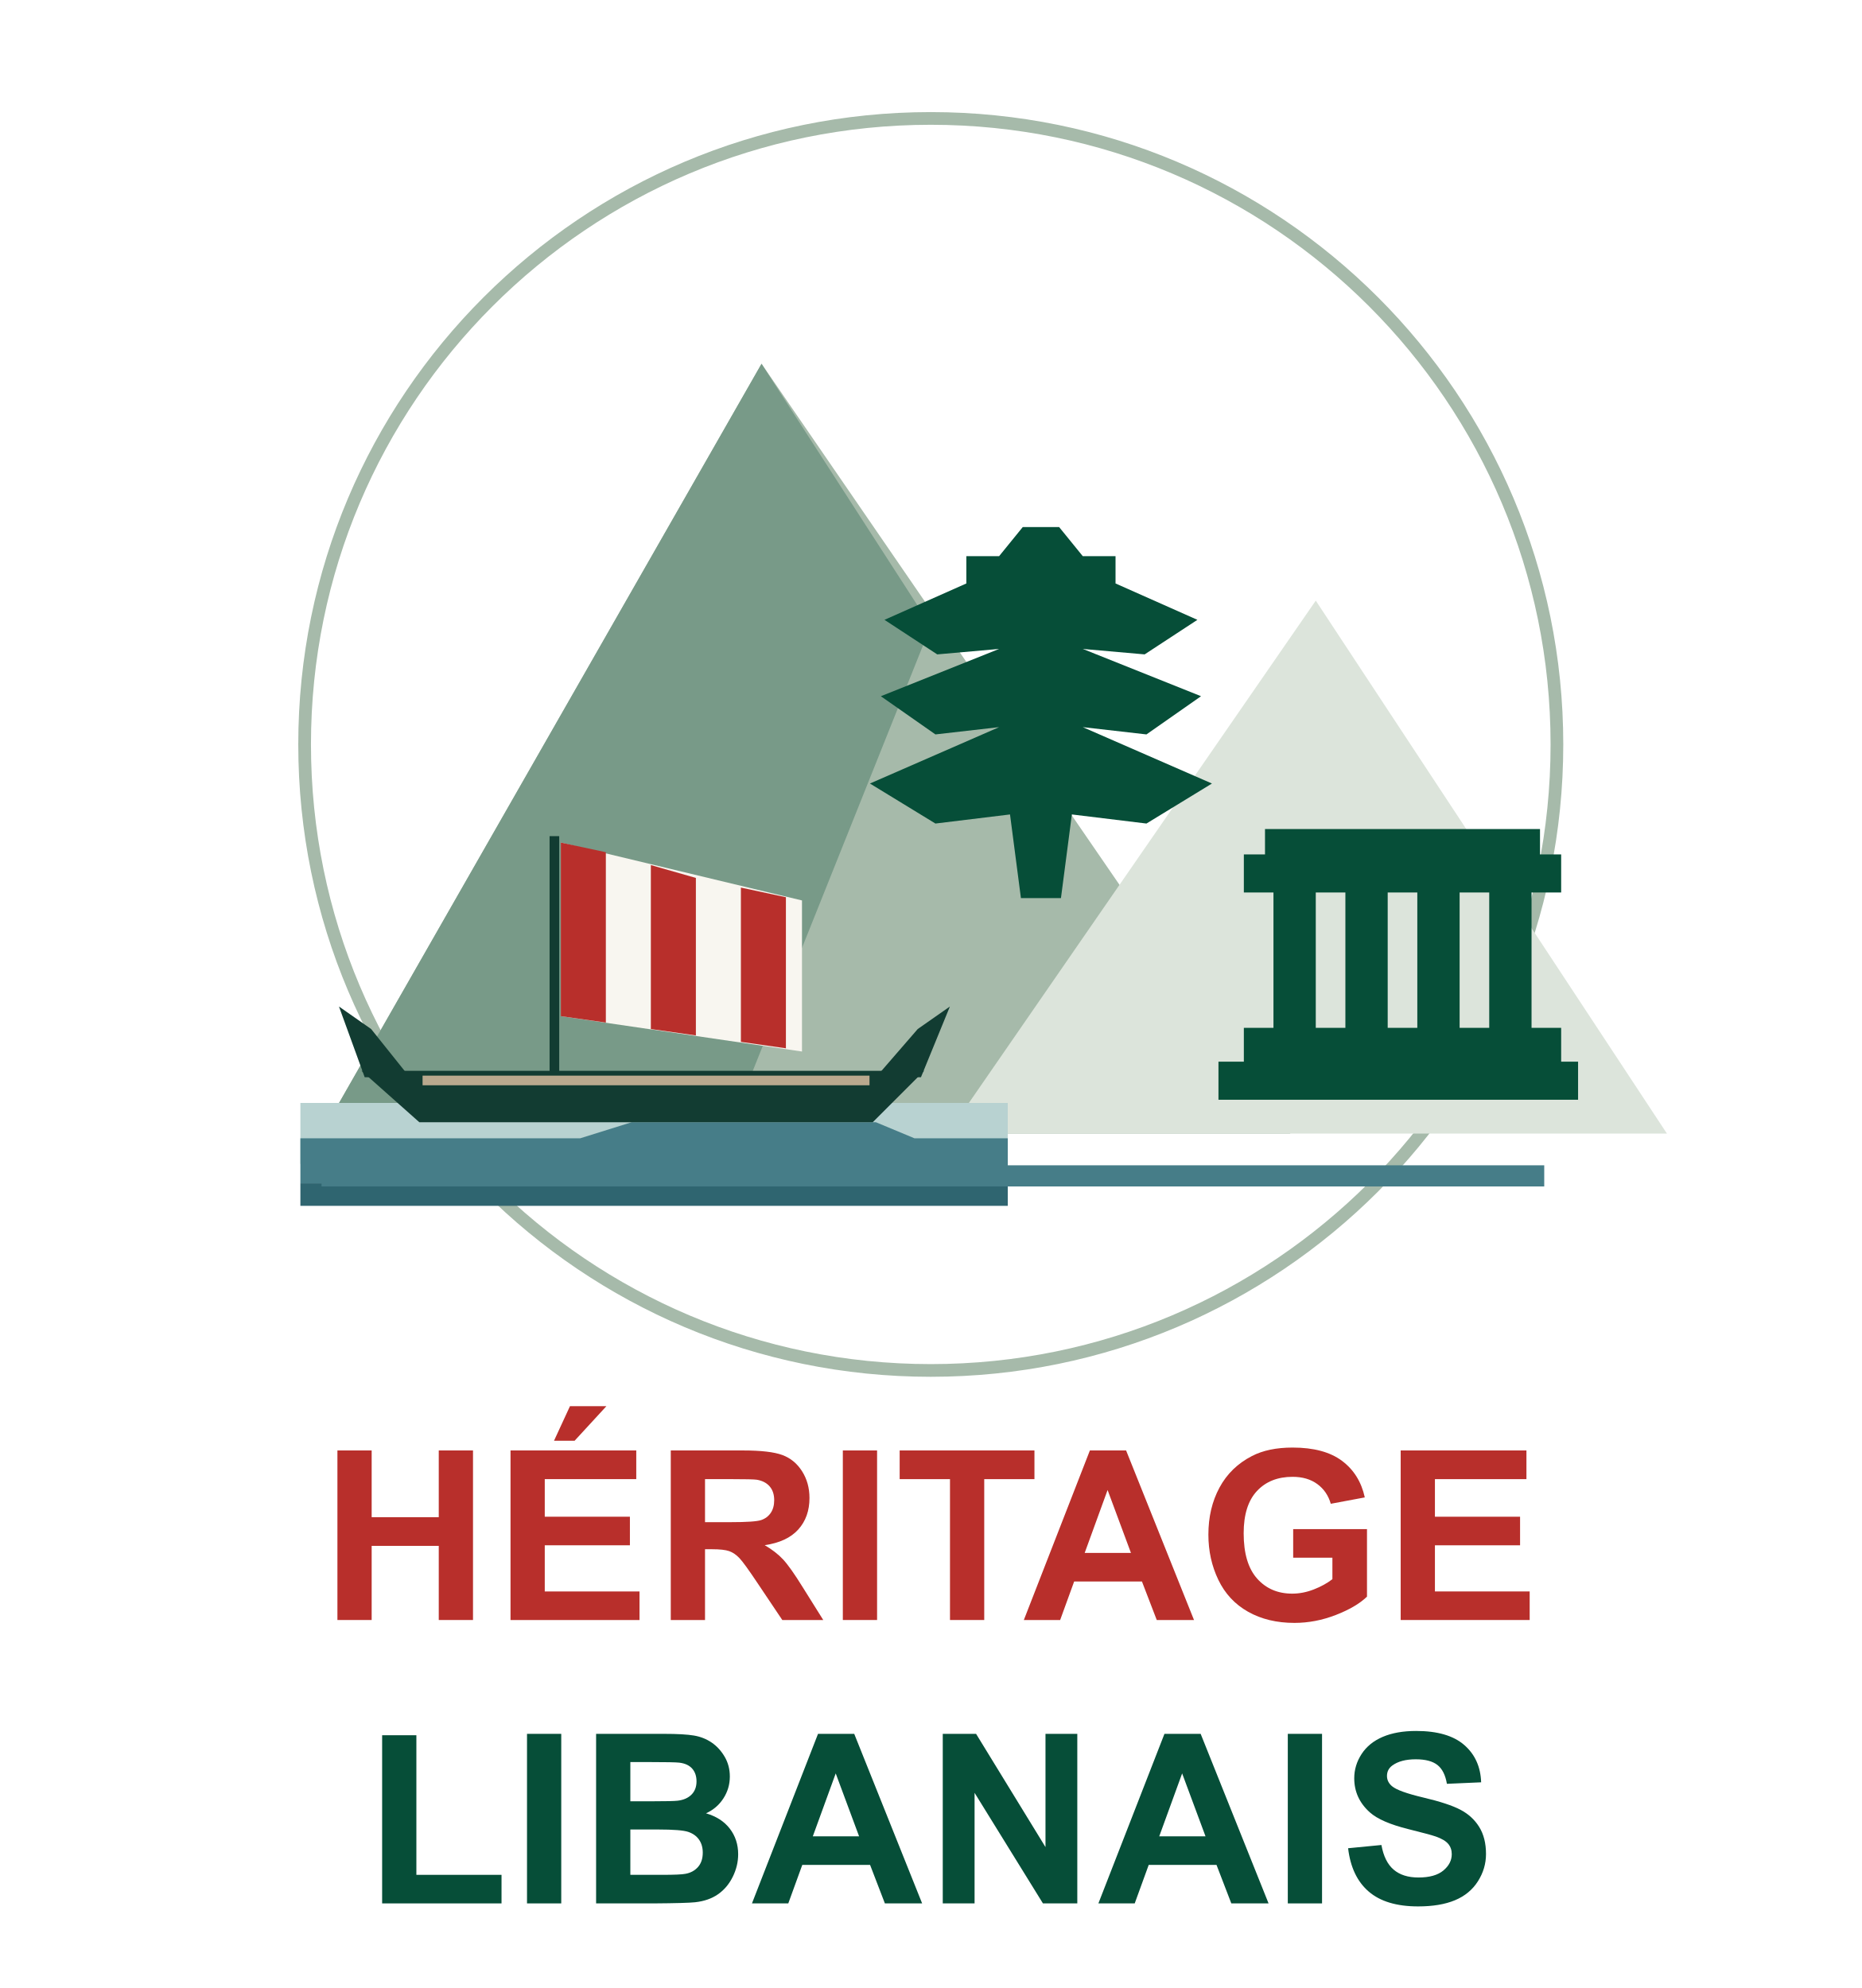
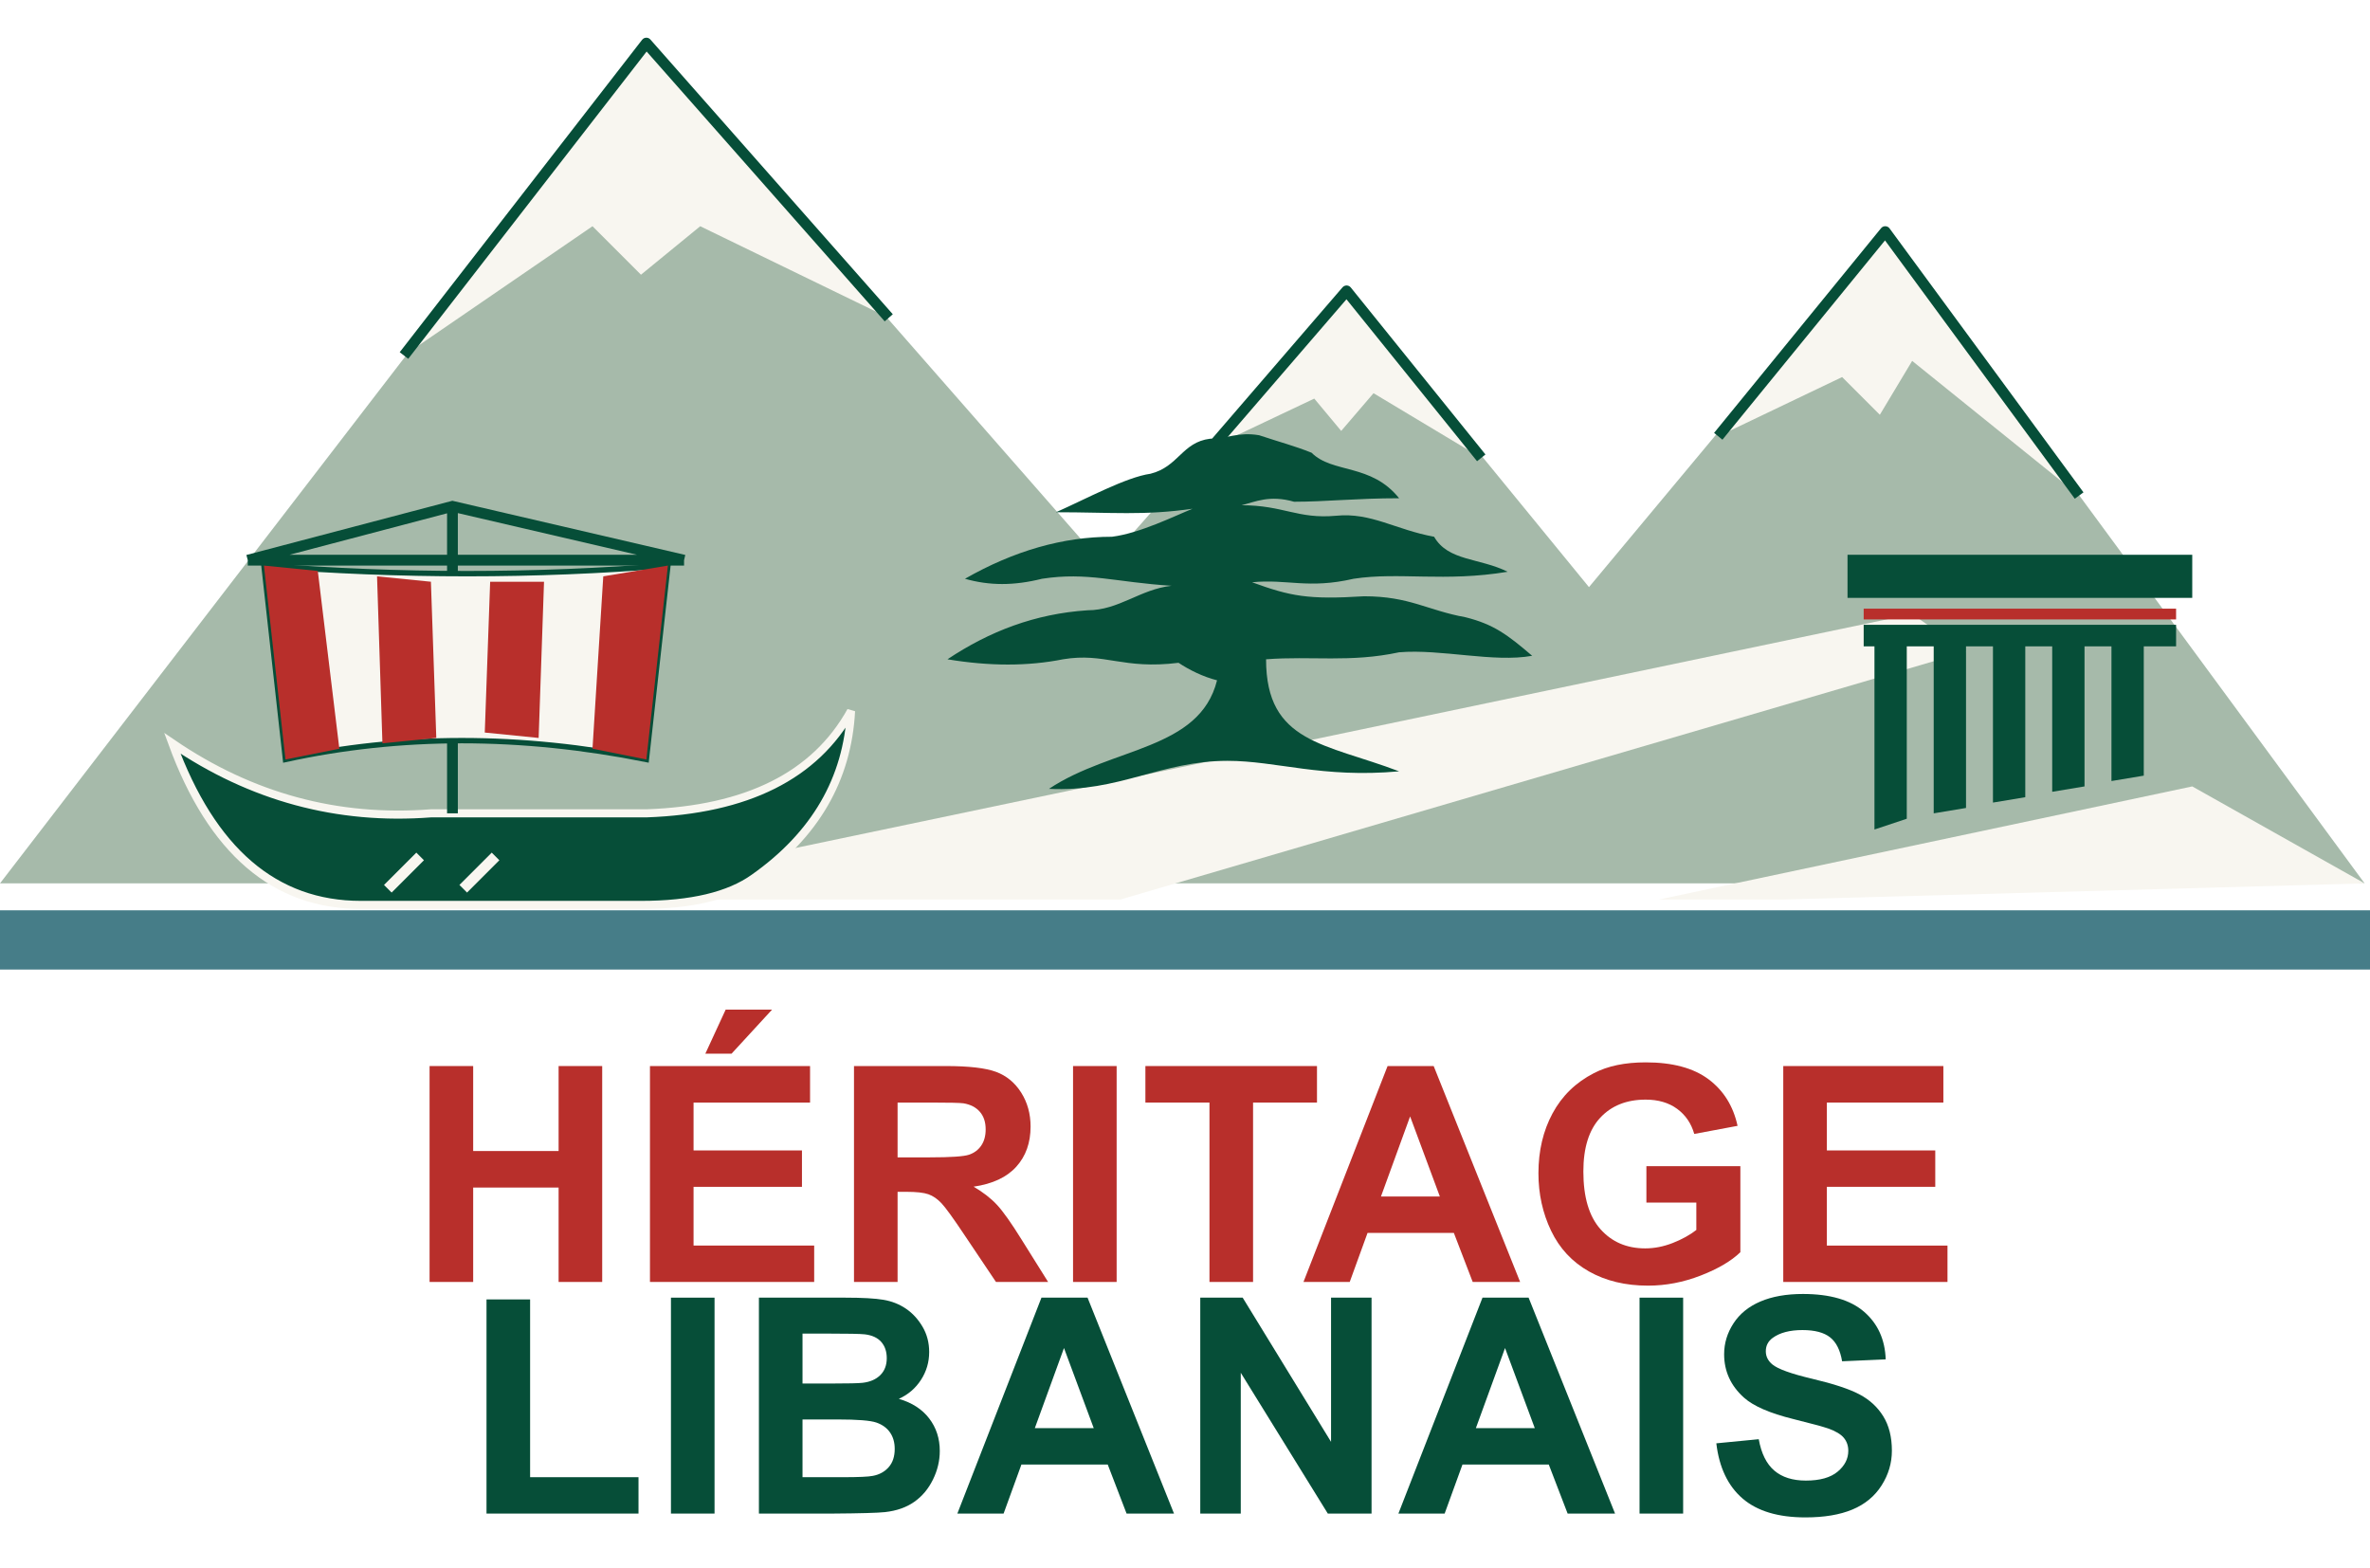
- <svg xmlns="http://www.w3.org/2000/svg" viewBox="0 0 440 470" role="img" aria-labelledby="title desc">
-   <circle cx="220" cy="176" r="148" fill="none" stroke="#A6BAAA" stroke-width="3" />
-   <path d="M76 268 180 86l125 182Z" fill="#A6BAAA" />
-   <path d="M76 268 180 86l40 62-48 120Z" fill="#789A88" />
-   <path d="M224 268 311 142l83 126Z" fill="#DCE4DB" />
-   <path d="M288 251H373V260H288ZM294 243H369V251H294ZM294 202H369V211H294ZM299 196H364V202H299ZM301 211H311V243H301ZM318 211H328V243H318ZM335 211H345V243H335ZM352 211H362V243H352Z" fill="#064E38" />
-   <path d="M118 27H138L151 43H169V58L214 78L185 97L151 94L216 120L186 141L151 137L222 168L186 190L145 185L139 231H117L111 185L70 190L34 168L105 137L70 141L40 120L105 94L71 97L42 78L87 58V43H105Z" transform="translate(191 113) scale(.43)" fill="#064E38" />
-   <g transform="translate(71 165) scale(.76)">
-     <path d="M0 126H55L69 121H148L163 126H220V145H0Z" fill="#B8D2D1" />
-     <path d="M0 137H87L103 132H179L191 137H220V151H0Z" fill="#467D88" />
-     <path d="M0 151H38L49 147H104L116 151H220V158H0Z" fill="#2F6570" />
-     <path d="M79 43V117" stroke="#123C32" stroke-width="3" />
-     <path d="M81 45 156 63 156 110 81 99Z" fill="#F8F6F0" />
-     <path d="M81 45 95 48V101L81 99ZM109 52 123 56V105L109 103ZM137 59 151 62V109L137 107Z" fill="#B82F2B" />
-     <path d="M19 116H194L178 132H37Z" fill="#123C32" />
-     <path d="M20 118 12 96 22 103 34 118ZM193 118 202 96 192 103 179 118Z" fill="#123C32" />
-     <path d="M38 119H177" stroke="#B9A98E" stroke-width="3" />
+ <svg xmlns="http://www.w3.org/2000/svg" viewBox="0 0 440 291" role="img" aria-labelledby="title desc">
+   <path d="M0 164 120 8 205 105 250 54 295 109 350 43 439 164Z" fill="#A6BAAA" />
+   <path d="M75 66 120 8 165 59 130 42 119 51 110 42ZM225 83 250 54 275 85 255 73 249 80 244 74ZM319 81 350 43 386 92 355 67 349 77 342 70Z" fill="#F8F6F0" />
+   <path d="M75 66 120 8 165 59 M225 83 250 54 275 85 M319 81 350 43 386 92" fill="none" stroke="#064E38" stroke-width="2" stroke-linejoin="round" />
+   <path d="M102 167 355 114l10 7-157 46Zm206 0 99-21 32 18-108 3Z" fill="#F8F6F0" />
+   <g transform="translate(81 47) scale(.65)">
+     <path d="M175 153c18-12 43-11 48-31-4-1-8-3-11-5-16 2-21-3-33-1-10 2-21 2-33 0 12-8 25-13 40-14 9 0 15-6 24-7-16-1-24-4-37-2-8 2-15 2-22 0 14-8 28-12 42-12 8-1 18-6 23-8-14 2-23 1-39 1 9-4 20-10 27-11 8-2 9-9 17-10 5 0 8-2 14-1 6 2 10 3 15 5 6 6 17 3 25 13-12 0-21 1-30 1-7-2-11 0-15 1 12 0 16 4 27 3 10-1 17 4 28 6 4 7 13 6 21 10-18 3-31 0-44 2-13 3-19 0-29 1 11 4 16 5 32 4 13 0 18 4 29 6 8 2 12 5 19 11-11 2-26-2-38-1-14 3-25 1-38 2 0 24 17 24 38 32-22 2-35-3-49-3-19 0-31 9-51 8Z" fill="#064E38" />
  </g>
-   <path d="M76 278H365" stroke="#467D88" stroke-width="5" />
-   <g fill="#B82F2B" aria-label="HÉRITAGE">
-     <path d="M150 0V1466H446V889H1026V1466H1322V0H1026V641H446V0Z" transform="translate(75.6523 383) scale(0.0273438 -0.0273438)" />
-     <path d="M149 0V1466H1236V1218H445V893H1181V646H445V247H1264V0ZM525 1550 663 1849H978L703 1550Z" transform="translate(116.5938 383) scale(0.0273438 -0.0273438)" />
-     <path d="M150 0V1466H773Q1008 1466 1114.5 1426.5Q1221 1387 1285.0 1286.0Q1349 1185 1349 1055Q1349 890 1252.0 782.5Q1155 675 962 647Q1058 591 1120.5 524.0Q1183 457 1289 286L1468 0H1114L900 319Q786 490 744.0 534.5Q702 579 655.0 595.5Q608 612 506 612H446V0ZM446 846H665Q878 846 931.0 864.0Q984 882 1014.0 926.0Q1044 970 1044 1036Q1044 1110 1004.5 1155.5Q965 1201 893 1213Q857 1218 677 1218H446Z" transform="translate(154.4453 383) scale(0.0273438 -0.0273438)" />
-     <path d="M140 0V1466H436V0Z" transform="translate(195.3867 383) scale(0.0273438 -0.0273438)" />
-     <path d="M479 0V1218H44V1466H1209V1218H775V0Z" transform="translate(211.4453 383) scale(0.0273438 -0.0273438)" />
-     <path d="M1471 0H1149L1021 333H435L314 0H0L571 1466H884ZM926 580 724 1124 526 580Z" transform="translate(241.9961 383) scale(0.0273438 -0.0273438)" />
-     <path d="M831 539V786H1469V202Q1376 112 1199.5 43.5Q1023 -25 842 -25Q612 -25 441.0 71.5Q270 168 184.0 347.5Q98 527 98 738Q98 967 194.0 1145.0Q290 1323 475 1418Q616 1491 826 1491Q1099 1491 1252.5 1376.5Q1406 1262 1450 1060L1156 1005Q1125 1113 1039.5 1175.5Q954 1238 826 1238Q632 1238 517.5 1115.0Q403 992 403 750Q403 489 519.0 358.5Q635 228 823 228Q916 228 1009.5 264.5Q1103 301 1170 353V539Z" transform="translate(282.9375 383) scale(0.0273438 -0.0273438)" />
-     <path d="M149 0V1466H1236V1218H445V893H1181V646H445V247H1264V0Z" transform="translate(326.9961 383) scale(0.0273438 -0.0273438)" />
+   <path d="M32 138 Q54 153 80 151 H120 Q148 150 158 132 Q157 151 140 163 Q133 168 119 168 H67 Q43 168 32 138Z" fill="#064E38" stroke="#F8F6F0" stroke-width="1.5" />
+   <path d="M84 94v57 M46 104h81 M46 104l38-10 43 10" fill="none" stroke="#064E38" stroke-width="2" />
+   <path d="M49 105 Q87 108 124 105 L120 141 Q85 134 53 141Z" fill="#F8F6F0" stroke="#064E38" stroke-width="1" />
+   <path d="M49 105l10 1 4 33-10 2Zm21 2 10 1 1 29-10 1Zm21 1h10l-1 29-10-1Zm21-1 12-2-4 36-10-2Z" fill="#B82F2B" />
+   <path d="m78 159-6 6m20-6-6 6" stroke="#F8F6F0" stroke-width="2" />
+   <path d="M343 103h64v8h-64Zm3 13h58v4h-58Zm2 4h6v32l-6 2Zm11 0h6v30l-6 1Zm11 0h6v28l-6 1Zm11 0h6v26l-6 1Zm11 0h6v24l-6 1Z" fill="#064E38" />
+   <path d="M346 114h58" stroke="#B82F2B" stroke-width="2" />
+   <path d="M0 169h440v11H0Z" fill="#467D88" />
+   <g transform="translate(0 -145)">
+     <g fill="#B82F2B" aria-label="HÉRITAGE">
+       <path d="M150 0V1466H446V889H1026V1466H1322V0H1026V641H446V0Z" transform="translate(75.6523 383) scale(0.0273438 -0.0273438)" />
+       <path d="M149 0V1466H1236V1218H445V893H1181V646H445V247H1264V0ZM525 1550 663 1849H978L703 1550Z" transform="translate(116.5938 383) scale(0.0273438 -0.0273438)" />
+       <path d="M150 0V1466H773Q1008 1466 1114.5 1426.5Q1221 1387 1285.0 1286.0Q1349 1185 1349 1055Q1349 890 1252.0 782.5Q1155 675 962 647Q1058 591 1120.5 524.0Q1183 457 1289 286L1468 0H1114L900 319Q786 490 744.0 534.5Q702 579 655.0 595.5Q608 612 506 612H446V0ZM446 846H665Q878 846 931.0 864.0Q984 882 1014.0 926.0Q1044 970 1044 1036Q1044 1110 1004.5 1155.5Q965 1201 893 1213Q857 1218 677 1218H446Z" transform="translate(154.4453 383) scale(0.0273438 -0.0273438)" />
+       <path d="M140 0V1466H436V0Z" transform="translate(195.3867 383) scale(0.0273438 -0.0273438)" />
+       <path d="M479 0V1218H44V1466H1209V1218H775V0Z" transform="translate(211.4453 383) scale(0.0273438 -0.0273438)" />
+       <path d="M1471 0H1149L1021 333H435L314 0H0L571 1466H884ZM926 580 724 1124 526 580Z" transform="translate(241.9961 383) scale(0.0273438 -0.0273438)" />
+       <path d="M831 539V786H1469V202Q1376 112 1199.5 43.5Q1023 -25 842 -25Q612 -25 441.0 71.5Q270 168 184.0 347.5Q98 527 98 738Q98 967 194.0 1145.0Q290 1323 475 1418Q616 1491 826 1491Q1099 1491 1252.5 1376.5Q1406 1262 1450 1060L1156 1005Q1125 1113 1039.5 1175.5Q954 1238 826 1238Q632 1238 517.5 1115.0Q403 992 403 750Q403 489 519.0 358.5Q635 228 823 228Q916 228 1009.5 264.5Q1103 301 1170 353V539Z" transform="translate(282.9375 383) scale(0.0273438 -0.0273438)" />
+       <path d="M149 0V1466H1236V1218H445V893H1181V646H445V247H1264V0Z" transform="translate(326.9961 383) scale(0.0273438 -0.0273438)" />
+     </g>
  </g>
-   <g fill="#064E38" aria-label="LIBANAIS">
-     <path d="M157 0V1454H453V247H1189V0Z" transform="translate(86.0293 450) scale(0.0273438 -0.0273438)" />
-     <path d="M140 0V1466H436V0Z" transform="translate(120.7363 450) scale(0.0273438 -0.0273438)" />
-     <path d="M150 1466H736Q910 1466 995.5 1451.5Q1081 1437 1148.5 1391.0Q1216 1345 1261.0 1268.5Q1306 1192 1306 1097Q1306 994 1250.5 908.0Q1195 822 1100 779Q1234 740 1306.0 646.0Q1378 552 1378 425Q1378 325 1331.5 230.5Q1285 136 1204.5 79.5Q1124 23 1006 10Q932 2 649 0H150ZM446 1222V883H640Q813 883 855 888Q931 897 974.5 940.5Q1018 984 1018 1055Q1018 1123 980.5 1165.5Q943 1208 869 1217Q825 1222 616 1222ZM446 639V247H720Q880 247 923 256Q989 268 1030.5 314.5Q1072 361 1072 439Q1072 505 1040.0 551.0Q1008 597 947.5 618.0Q887 639 685 639Z" transform="translate(136.7949 450) scale(0.0273438 -0.0273438)" />
-     <path d="M1471 0H1149L1021 333H435L314 0H0L571 1466H884ZM926 580 724 1124 526 580Z" transform="translate(177.7363 450) scale(0.0273438 -0.0273438)" />
-     <path d="M152 0V1466H440L1040 487V1466H1315V0H1018L427 956V0Z" transform="translate(218.6777 450) scale(0.0273438 -0.0273438)" />
-     <path d="M1471 0H1149L1021 333H435L314 0H0L571 1466H884ZM926 580 724 1124 526 580Z" transform="translate(259.6191 450) scale(0.0273438 -0.0273438)" />
-     <path d="M140 0V1466H436V0Z" transform="translate(300.5605 450) scale(0.0273438 -0.0273438)" />
-     <path d="M74 477 362 505Q388 360 467.5 292.0Q547 224 682 224Q825 224 897.5 284.5Q970 345 970 426Q970 478 939.5 514.5Q909 551 833 578Q781 596 596 642Q358 701 262 787Q127 908 127 1082Q127 1194 190.5 1291.5Q254 1389 373.5 1440.0Q493 1491 662 1491Q938 1491 1077.5 1370.0Q1217 1249 1224 1047L928 1034Q909 1147 846.5 1196.5Q784 1246 659 1246Q530 1246 457 1193Q410 1159 410 1102Q410 1050 454 1013Q510 966 726.0 915.0Q942 864 1045.5 809.5Q1149 755 1207.5 660.5Q1266 566 1266 427Q1266 301 1196.0 191.0Q1126 81 998.0 27.5Q870 -26 679 -26Q401 -26 252.0 102.5Q103 231 74 477Z" transform="translate(316.6191 450) scale(0.0273438 -0.0273438)" />
+   <g transform="translate(0 -169)">
+     <g fill="#064E38" aria-label="LIBANAIS">
+       <path d="M157 0V1454H453V247H1189V0Z" transform="translate(86.0293 450) scale(0.0273438 -0.0273438)" />
+       <path d="M140 0V1466H436V0Z" transform="translate(120.7363 450) scale(0.0273438 -0.0273438)" />
+       <path d="M150 1466H736Q910 1466 995.5 1451.5Q1081 1437 1148.5 1391.0Q1216 1345 1261.0 1268.5Q1306 1192 1306 1097Q1306 994 1250.5 908.0Q1195 822 1100 779Q1234 740 1306.0 646.0Q1378 552 1378 425Q1378 325 1331.5 230.5Q1285 136 1204.5 79.5Q1124 23 1006 10Q932 2 649 0H150ZM446 1222V883H640Q813 883 855 888Q931 897 974.5 940.5Q1018 984 1018 1055Q1018 1123 980.5 1165.5Q943 1208 869 1217Q825 1222 616 1222ZM446 639V247H720Q880 247 923 256Q989 268 1030.5 314.5Q1072 361 1072 439Q1072 505 1040.0 551.0Q1008 597 947.5 618.0Q887 639 685 639Z" transform="translate(136.7949 450) scale(0.0273438 -0.0273438)" />
+       <path d="M1471 0H1149L1021 333H435L314 0H0L571 1466H884ZM926 580 724 1124 526 580Z" transform="translate(177.7363 450) scale(0.0273438 -0.0273438)" />
+       <path d="M152 0V1466H440L1040 487V1466H1315V0H1018L427 956V0Z" transform="translate(218.6777 450) scale(0.0273438 -0.0273438)" />
+       <path d="M1471 0H1149L1021 333H435L314 0H0L571 1466H884ZM926 580 724 1124 526 580Z" transform="translate(259.6191 450) scale(0.0273438 -0.0273438)" />
+       <path d="M140 0V1466H436V0Z" transform="translate(300.5605 450) scale(0.0273438 -0.0273438)" />
+       <path d="M74 477 362 505Q388 360 467.5 292.0Q547 224 682 224Q825 224 897.5 284.5Q970 345 970 426Q970 478 939.5 514.5Q909 551 833 578Q781 596 596 642Q358 701 262 787Q127 908 127 1082Q127 1194 190.5 1291.5Q254 1389 373.5 1440.0Q493 1491 662 1491Q938 1491 1077.5 1370.0Q1217 1249 1224 1047L928 1034Q909 1147 846.5 1196.5Q784 1246 659 1246Q530 1246 457 1193Q410 1159 410 1102Q410 1050 454 1013Q510 966 726.0 915.0Q942 864 1045.5 809.5Q1149 755 1207.5 660.5Q1266 566 1266 427Q1266 301 1196.0 191.0Q1126 81 998.0 27.5Q870 -26 679 -26Q401 -26 252.0 102.5Q103 231 74 477Z" transform="translate(316.6191 450) scale(0.0273438 -0.0273438)" />
+     </g>
  </g>
</svg>
